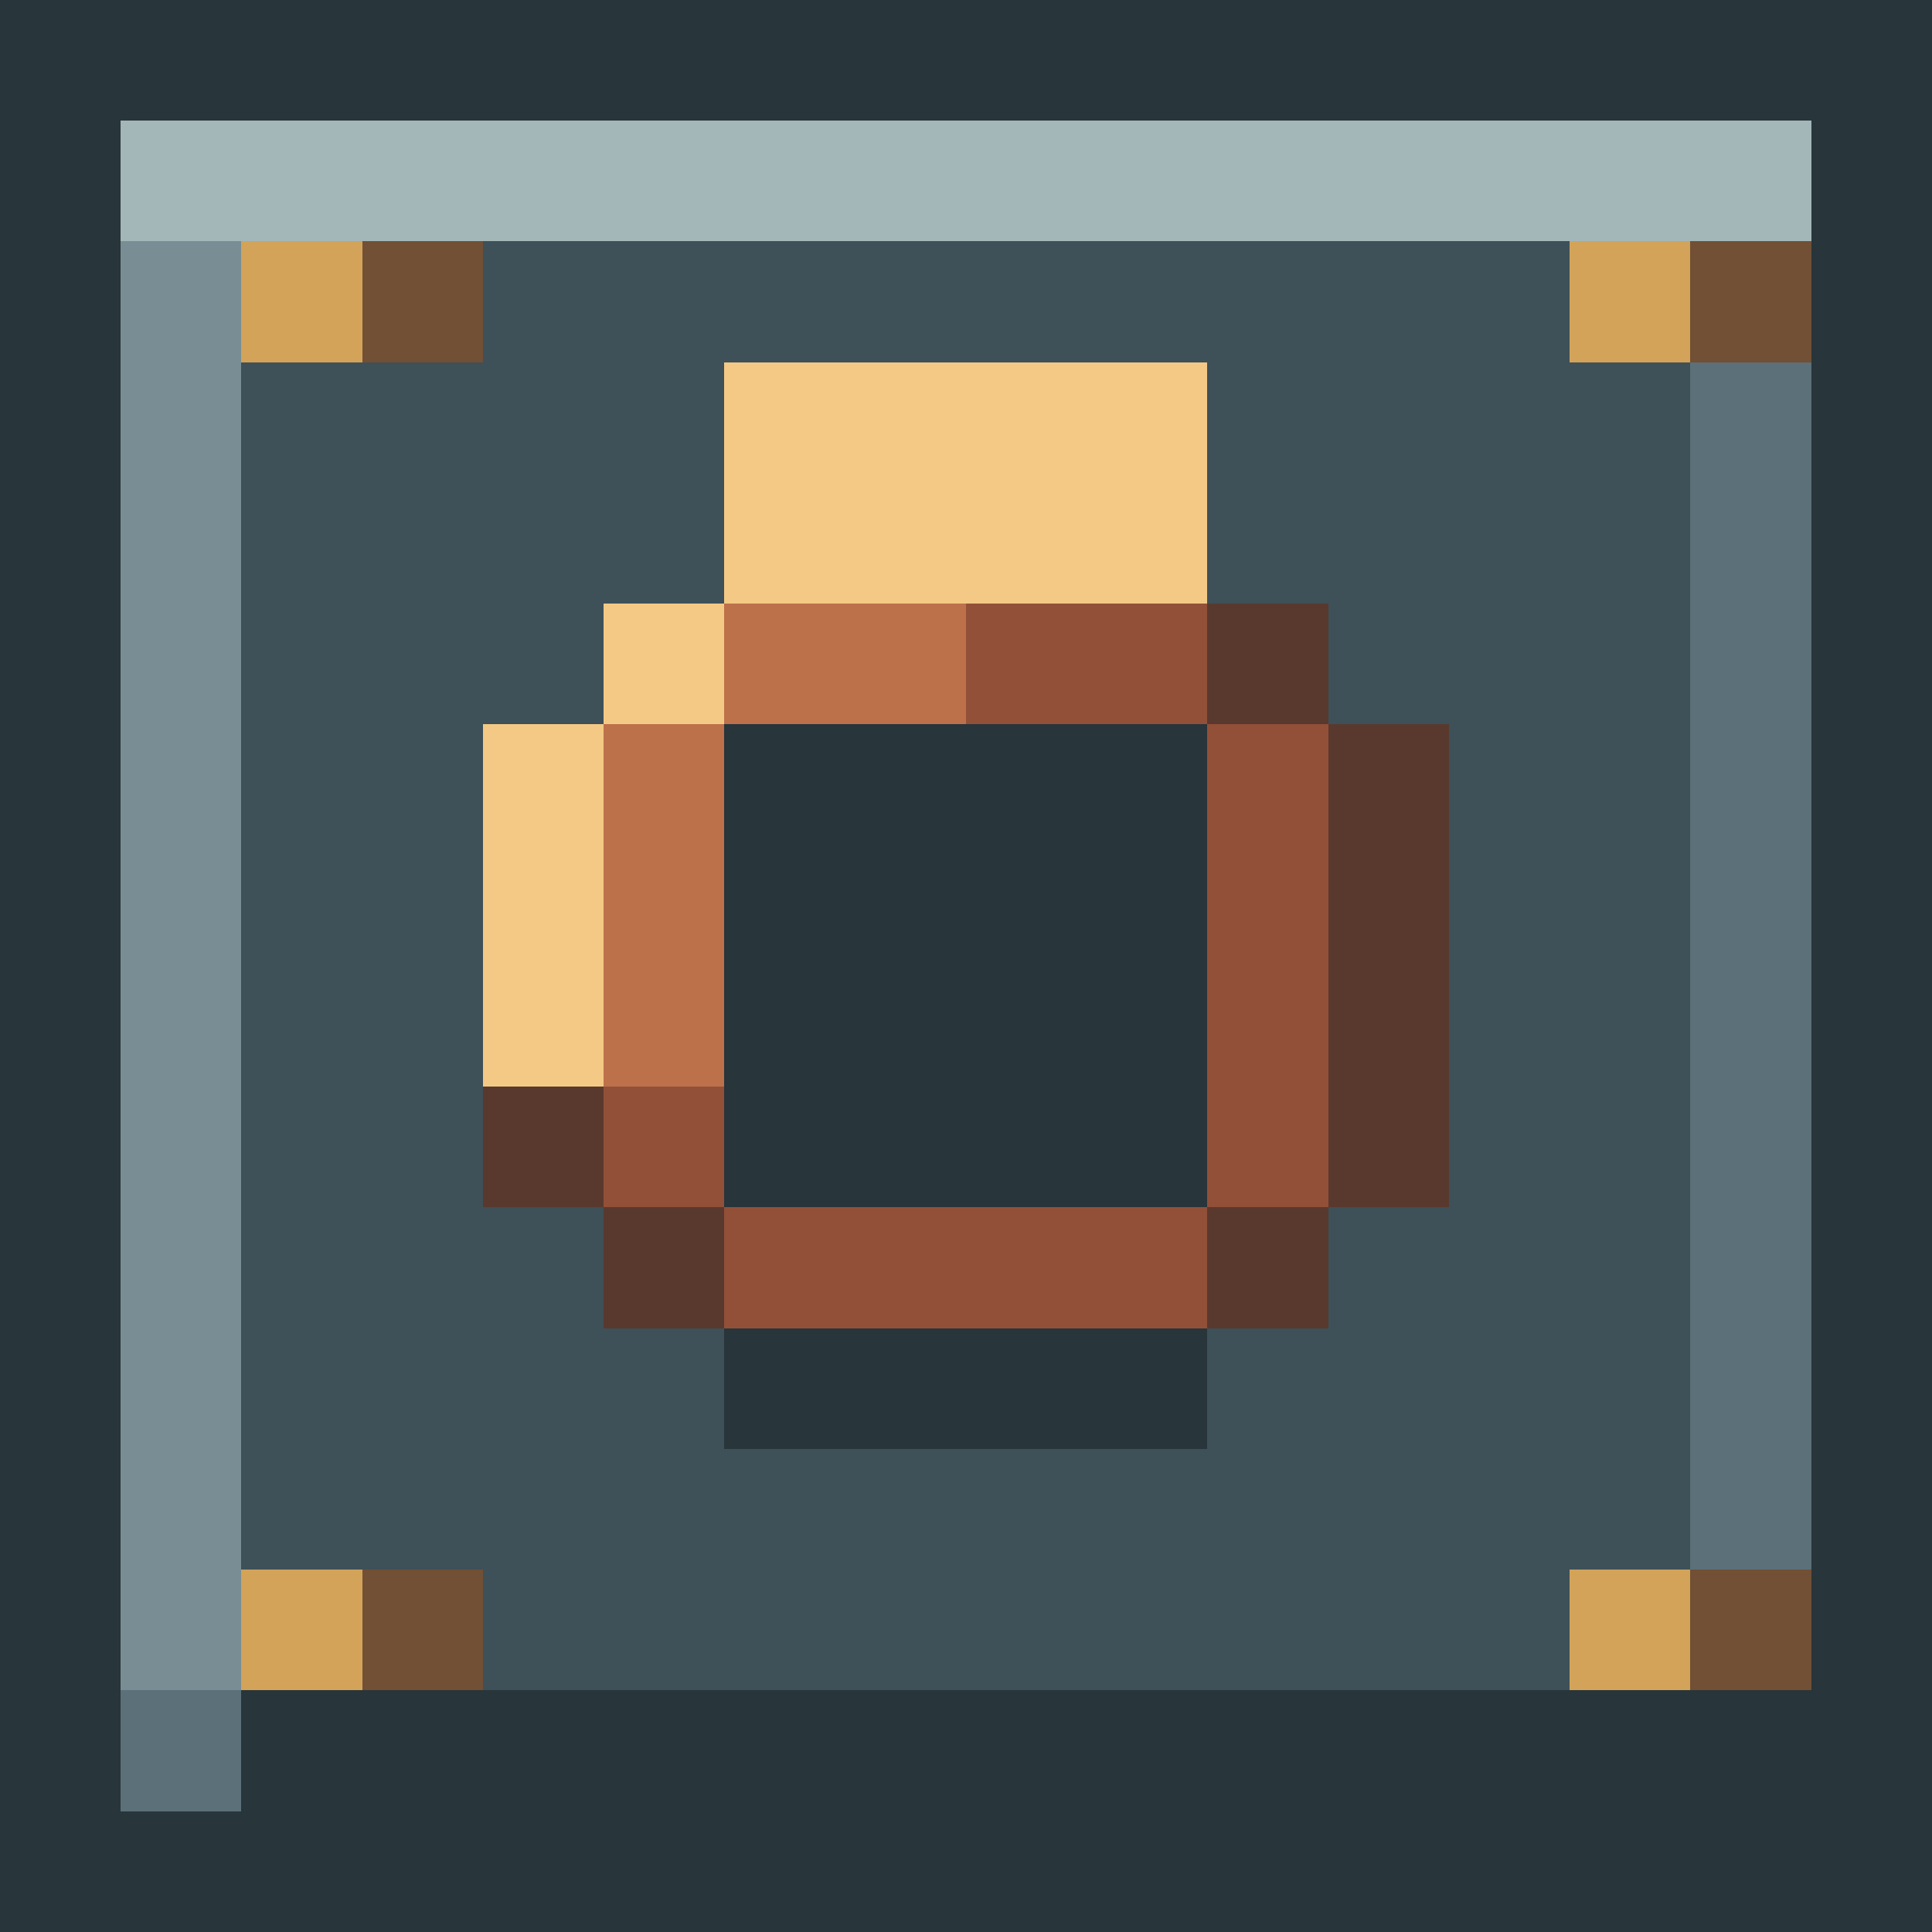
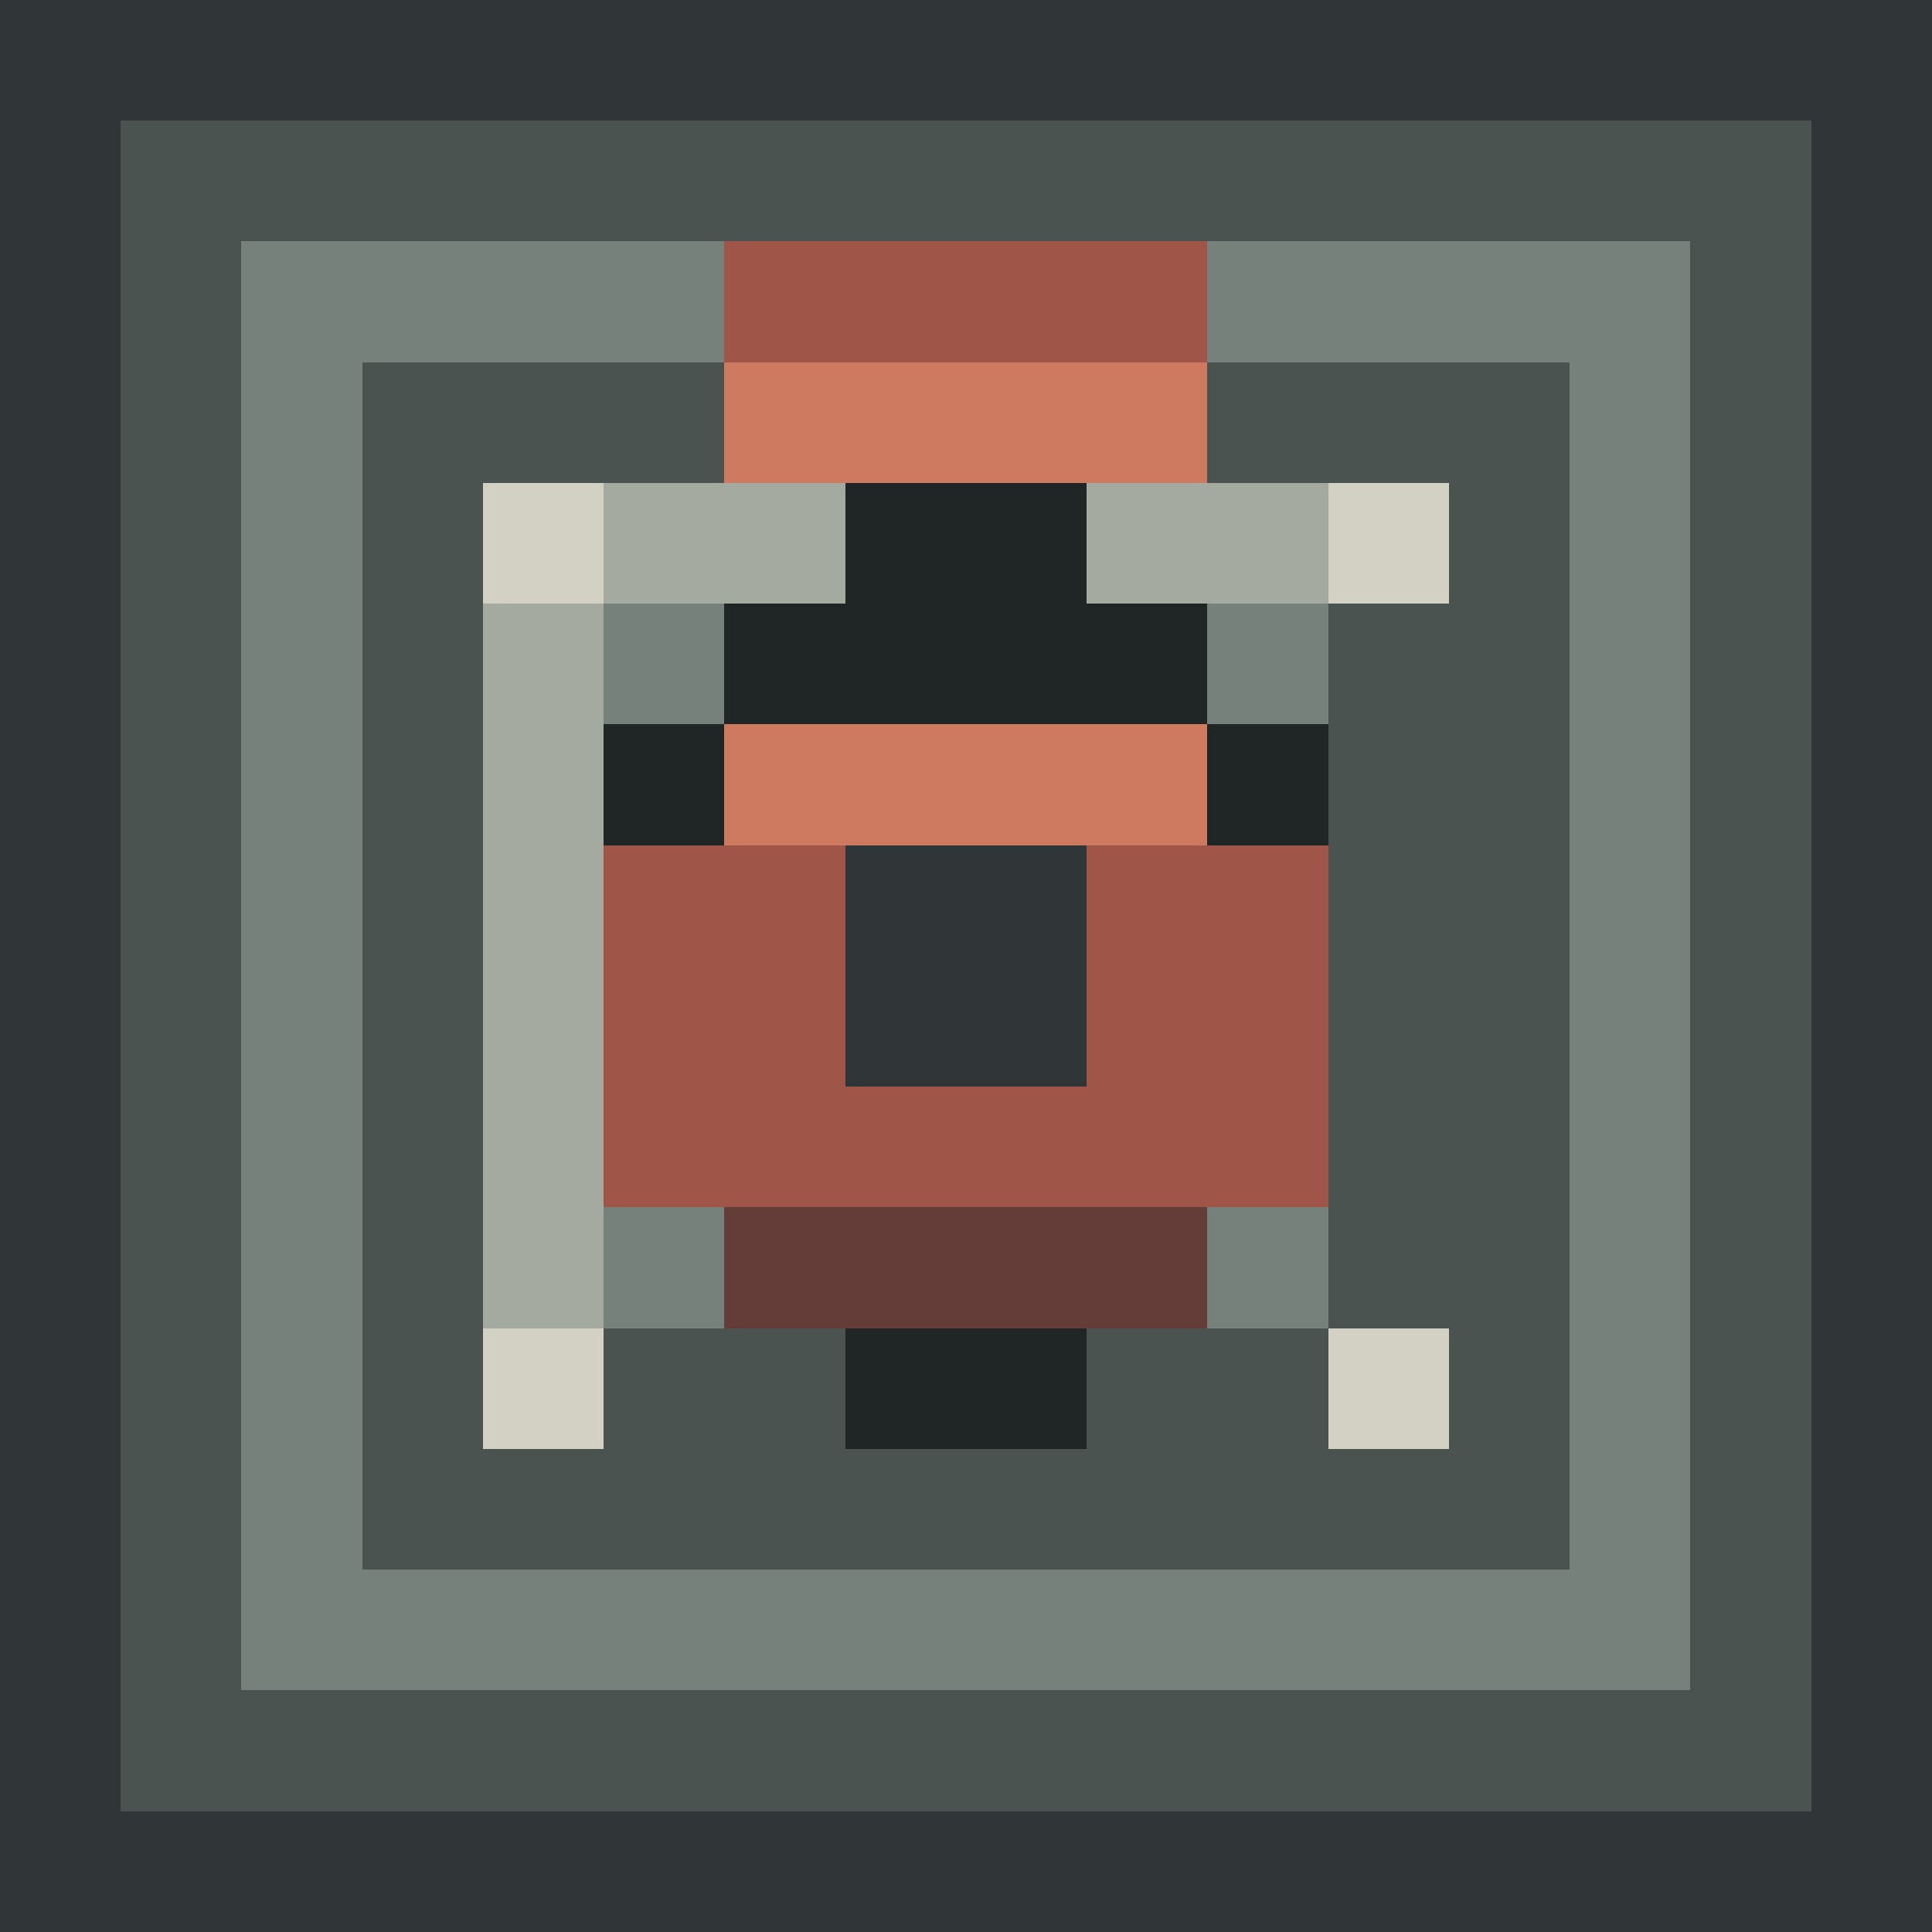
<svg xmlns="http://www.w3.org/2000/svg" width="16" height="16" viewBox="0 0 16 16" shape-rendering="crispEdges">
-   <rect x="0" y="0" width="16" height="1" fill="#28353A" />
-   <rect x="0" y="1" width="1" height="1" fill="#28353A" />
-   <rect x="1" y="1" width="14" height="1" fill="#A3B7B8" />
-   <rect x="15" y="1" width="1" height="1" fill="#28353A" />
-   <rect x="0" y="2" width="1" height="1" fill="#28353A" />
-   <rect x="1" y="2" width="1" height="1" fill="#788E94" />
-   <rect x="2" y="2" width="1" height="1" fill="#D2A359" />
-   <rect x="3" y="2" width="1" height="1" fill="#715035" />
-   <rect x="4" y="2" width="9" height="1" fill="#3E5058" />
-   <rect x="13" y="2" width="1" height="1" fill="#D2A359" />
-   <rect x="14" y="2" width="1" height="1" fill="#715035" />
-   <rect x="15" y="2" width="1" height="1" fill="#28353A" />
-   <rect x="0" y="3" width="1" height="1" fill="#28353A" />
-   <rect x="1" y="3" width="1" height="1" fill="#788E94" />
-   <rect x="2" y="3" width="4" height="1" fill="#3E5058" />
-   <rect x="6" y="3" width="4" height="1" fill="#F4C985" />
-   <rect x="10" y="3" width="4" height="1" fill="#3E5058" />
-   <rect x="14" y="3" width="1" height="1" fill="#5B7078" />
-   <rect x="15" y="3" width="1" height="1" fill="#28353A" />
-   <rect x="0" y="4" width="1" height="1" fill="#28353A" />
-   <rect x="1" y="4" width="1" height="1" fill="#788E94" />
-   <rect x="2" y="4" width="4" height="1" fill="#3E5058" />
-   <rect x="6" y="4" width="4" height="1" fill="#F4C985" />
-   <rect x="10" y="4" width="4" height="1" fill="#3E5058" />
-   <rect x="14" y="4" width="1" height="1" fill="#5B7078" />
-   <rect x="15" y="4" width="1" height="1" fill="#28353A" />
-   <rect x="0" y="5" width="1" height="1" fill="#28353A" />
-   <rect x="1" y="5" width="1" height="1" fill="#788E94" />
-   <rect x="2" y="5" width="3" height="1" fill="#3E5058" />
-   <rect x="5" y="5" width="1" height="1" fill="#F4C985" />
-   <rect x="6" y="5" width="2" height="1" fill="#BC714A" />
-   <rect x="8" y="5" width="2" height="1" fill="#925039" />
-   <rect x="10" y="5" width="1" height="1" fill="#59392E" />
-   <rect x="11" y="5" width="3" height="1" fill="#3E5058" />
-   <rect x="14" y="5" width="1" height="1" fill="#5B7078" />
-   <rect x="15" y="5" width="1" height="1" fill="#28353A" />
-   <rect x="0" y="6" width="1" height="1" fill="#28353A" />
-   <rect x="1" y="6" width="1" height="1" fill="#788E94" />
-   <rect x="2" y="6" width="2" height="1" fill="#3E5058" />
-   <rect x="4" y="6" width="1" height="1" fill="#F4C985" />
-   <rect x="5" y="6" width="1" height="1" fill="#BC714A" />
-   <rect x="6" y="6" width="4" height="1" fill="#28353A" />
-   <rect x="10" y="6" width="1" height="1" fill="#925039" />
-   <rect x="11" y="6" width="1" height="1" fill="#59392E" />
-   <rect x="12" y="6" width="2" height="1" fill="#3E5058" />
-   <rect x="14" y="6" width="1" height="1" fill="#5B7078" />
-   <rect x="15" y="6" width="1" height="1" fill="#28353A" />
-   <rect x="0" y="7" width="1" height="1" fill="#28353A" />
-   <rect x="1" y="7" width="1" height="1" fill="#788E94" />
-   <rect x="2" y="7" width="2" height="1" fill="#3E5058" />
-   <rect x="4" y="7" width="1" height="1" fill="#F4C985" />
-   <rect x="5" y="7" width="1" height="1" fill="#BC714A" />
-   <rect x="6" y="7" width="4" height="1" fill="#28353A" />
-   <rect x="10" y="7" width="1" height="1" fill="#925039" />
-   <rect x="11" y="7" width="1" height="1" fill="#59392E" />
-   <rect x="12" y="7" width="2" height="1" fill="#3E5058" />
-   <rect x="14" y="7" width="1" height="1" fill="#5B7078" />
-   <rect x="15" y="7" width="1" height="1" fill="#28353A" />
-   <rect x="0" y="8" width="1" height="1" fill="#28353A" />
-   <rect x="1" y="8" width="1" height="1" fill="#788E94" />
-   <rect x="2" y="8" width="2" height="1" fill="#3E5058" />
-   <rect x="4" y="8" width="1" height="1" fill="#F4C985" />
-   <rect x="5" y="8" width="1" height="1" fill="#BC714A" />
-   <rect x="6" y="8" width="4" height="1" fill="#28353A" />
-   <rect x="10" y="8" width="1" height="1" fill="#925039" />
-   <rect x="11" y="8" width="1" height="1" fill="#59392E" />
-   <rect x="12" y="8" width="2" height="1" fill="#3E5058" />
-   <rect x="14" y="8" width="1" height="1" fill="#5B7078" />
-   <rect x="15" y="8" width="1" height="1" fill="#28353A" />
-   <rect x="0" y="9" width="1" height="1" fill="#28353A" />
-   <rect x="1" y="9" width="1" height="1" fill="#788E94" />
-   <rect x="2" y="9" width="2" height="1" fill="#3E5058" />
-   <rect x="4" y="9" width="1" height="1" fill="#59392E" />
-   <rect x="5" y="9" width="1" height="1" fill="#925039" />
-   <rect x="6" y="9" width="4" height="1" fill="#28353A" />
-   <rect x="10" y="9" width="1" height="1" fill="#925039" />
-   <rect x="11" y="9" width="1" height="1" fill="#59392E" />
-   <rect x="12" y="9" width="2" height="1" fill="#3E5058" />
-   <rect x="14" y="9" width="1" height="1" fill="#5B7078" />
-   <rect x="15" y="9" width="1" height="1" fill="#28353A" />
-   <rect x="0" y="10" width="1" height="1" fill="#28353A" />
-   <rect x="1" y="10" width="1" height="1" fill="#788E94" />
-   <rect x="2" y="10" width="3" height="1" fill="#3E5058" />
-   <rect x="5" y="10" width="1" height="1" fill="#59392E" />
-   <rect x="6" y="10" width="4" height="1" fill="#925039" />
-   <rect x="10" y="10" width="1" height="1" fill="#59392E" />
-   <rect x="11" y="10" width="3" height="1" fill="#3E5058" />
-   <rect x="14" y="10" width="1" height="1" fill="#5B7078" />
-   <rect x="15" y="10" width="1" height="1" fill="#28353A" />
-   <rect x="0" y="11" width="1" height="1" fill="#28353A" />
-   <rect x="1" y="11" width="1" height="1" fill="#788E94" />
-   <rect x="2" y="11" width="4" height="1" fill="#3E5058" />
-   <rect x="6" y="11" width="4" height="1" fill="#28353A" />
-   <rect x="10" y="11" width="4" height="1" fill="#3E5058" />
-   <rect x="14" y="11" width="1" height="1" fill="#5B7078" />
-   <rect x="15" y="11" width="1" height="1" fill="#28353A" />
-   <rect x="0" y="12" width="1" height="1" fill="#28353A" />
-   <rect x="1" y="12" width="1" height="1" fill="#788E94" />
-   <rect x="2" y="12" width="12" height="1" fill="#3E5058" />
-   <rect x="14" y="12" width="1" height="1" fill="#5B7078" />
-   <rect x="15" y="12" width="1" height="1" fill="#28353A" />
-   <rect x="0" y="13" width="1" height="1" fill="#28353A" />
-   <rect x="1" y="13" width="1" height="1" fill="#788E94" />
-   <rect x="2" y="13" width="1" height="1" fill="#D2A359" />
-   <rect x="3" y="13" width="1" height="1" fill="#715035" />
-   <rect x="4" y="13" width="9" height="1" fill="#3E5058" />
-   <rect x="13" y="13" width="1" height="1" fill="#D2A359" />
-   <rect x="14" y="13" width="1" height="1" fill="#715035" />
-   <rect x="15" y="13" width="1" height="1" fill="#28353A" />
-   <rect x="0" y="14" width="1" height="1" fill="#28353A" />
-   <rect x="1" y="14" width="1" height="1" fill="#5B7078" />
-   <rect x="2" y="14" width="14" height="1" fill="#28353A" />
-   <rect x="0" y="15" width="16" height="1" fill="#28353A" />
+   <rect x="0" y="0" width="16" height="16" fill="#303638" />
+   <rect x="1" y="1" width="14" height="14" fill="#4B5351" />
+   <rect x="2" y="2" width="12" height="12" fill="#77817C" />
+   <rect x="3" y="3" width="10" height="10" fill="#4B5351" />
+   <rect x="4" y="4" width="8" height="8" fill="#77817C" />
+   <rect x="4" y="4" width="8" height="1" fill="#A5AAA1" />
+   <rect x="4" y="4" width="1" height="8" fill="#A5AAA1" />
+   <rect x="11" y="4" width="1" height="8" fill="#4B5351" />
+   <rect x="4" y="11" width="8" height="1" fill="#4B5351" />
+   <rect x="4" y="4" width="1" height="1" fill="#D2D1C4" />
+   <rect x="11" y="4" width="1" height="1" fill="#D2D1C4" />
+   <rect x="4" y="11" width="1" height="1" fill="#D2D1C4" />
+   <rect x="11" y="11" width="1" height="1" fill="#D2D1C4" />
+   <rect x="7" y="4" width="2" height="1" fill="#202526" />
+   <rect x="6" y="5" width="4" height="1" fill="#202526" />
+   <rect x="5" y="6" width="1" height="4" fill="#202526" />
+   <rect x="10" y="6" width="1" height="4" fill="#202526" />
+   <rect x="6" y="10" width="4" height="1" fill="#202526" />
+   <rect x="7" y="11" width="2" height="1" fill="#202526" />
+   <rect x="6" y="6" width="4" height="1" fill="#CE7A61" />
+   <rect x="5" y="7" width="6" height="3" fill="#9F5548" />
+   <rect x="6" y="10" width="4" height="1" fill="#643D38" />
+   <rect x="7" y="7" width="2" height="2" fill="#303638" />
+   <rect x="6" y="3" width="4" height="1" fill="#CE7A61" />
+   <rect x="6" y="2" width="4" height="1" fill="#9F5548" />
</svg>
